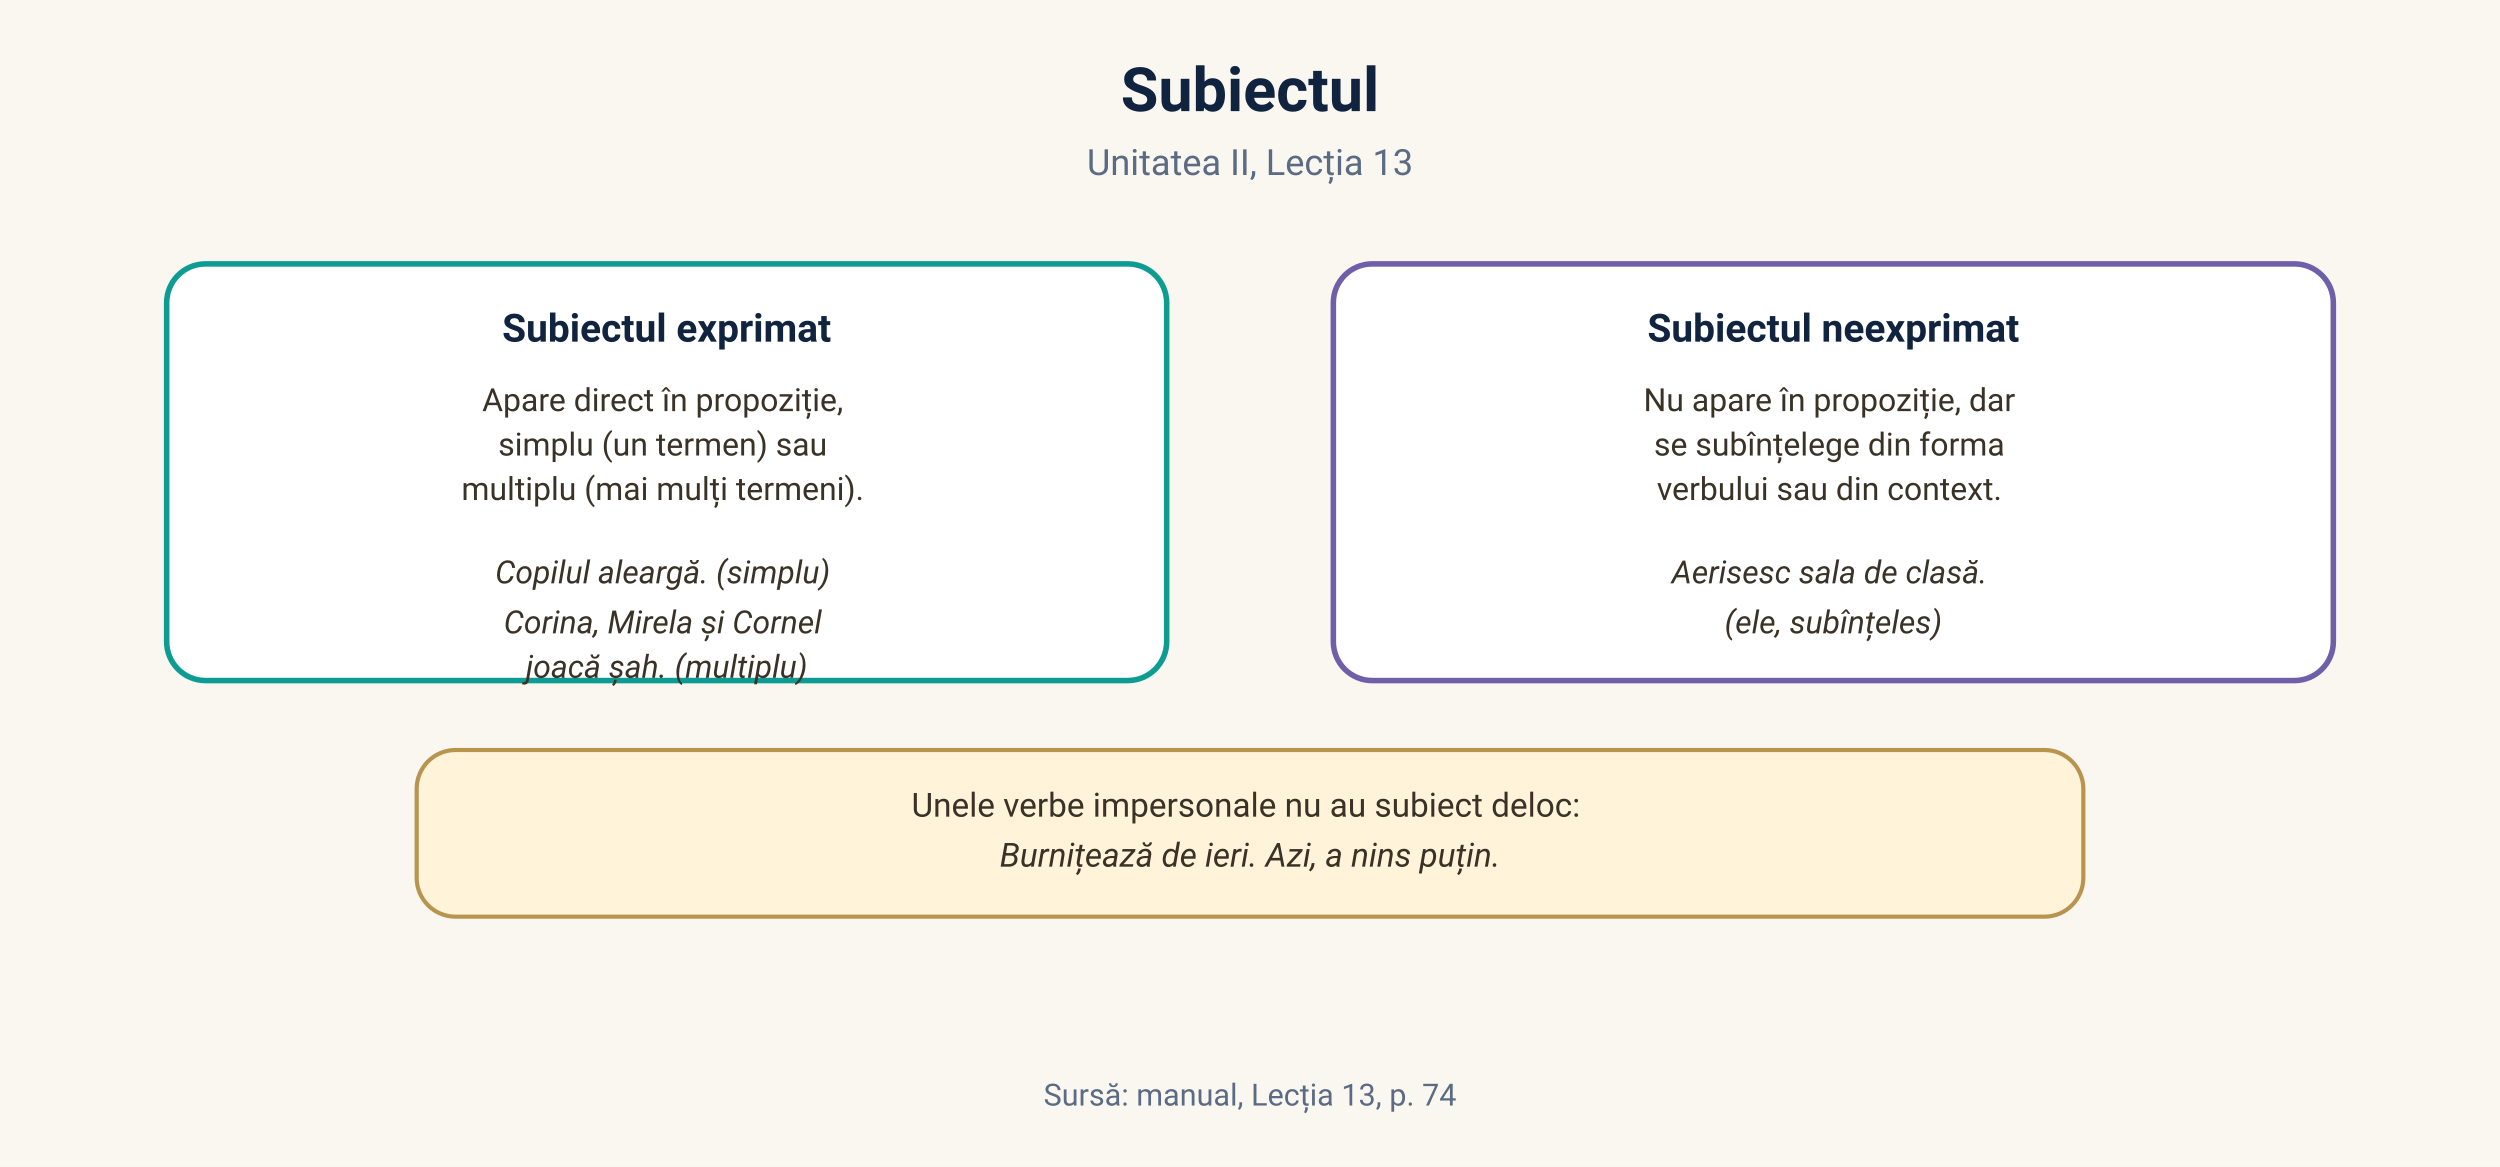
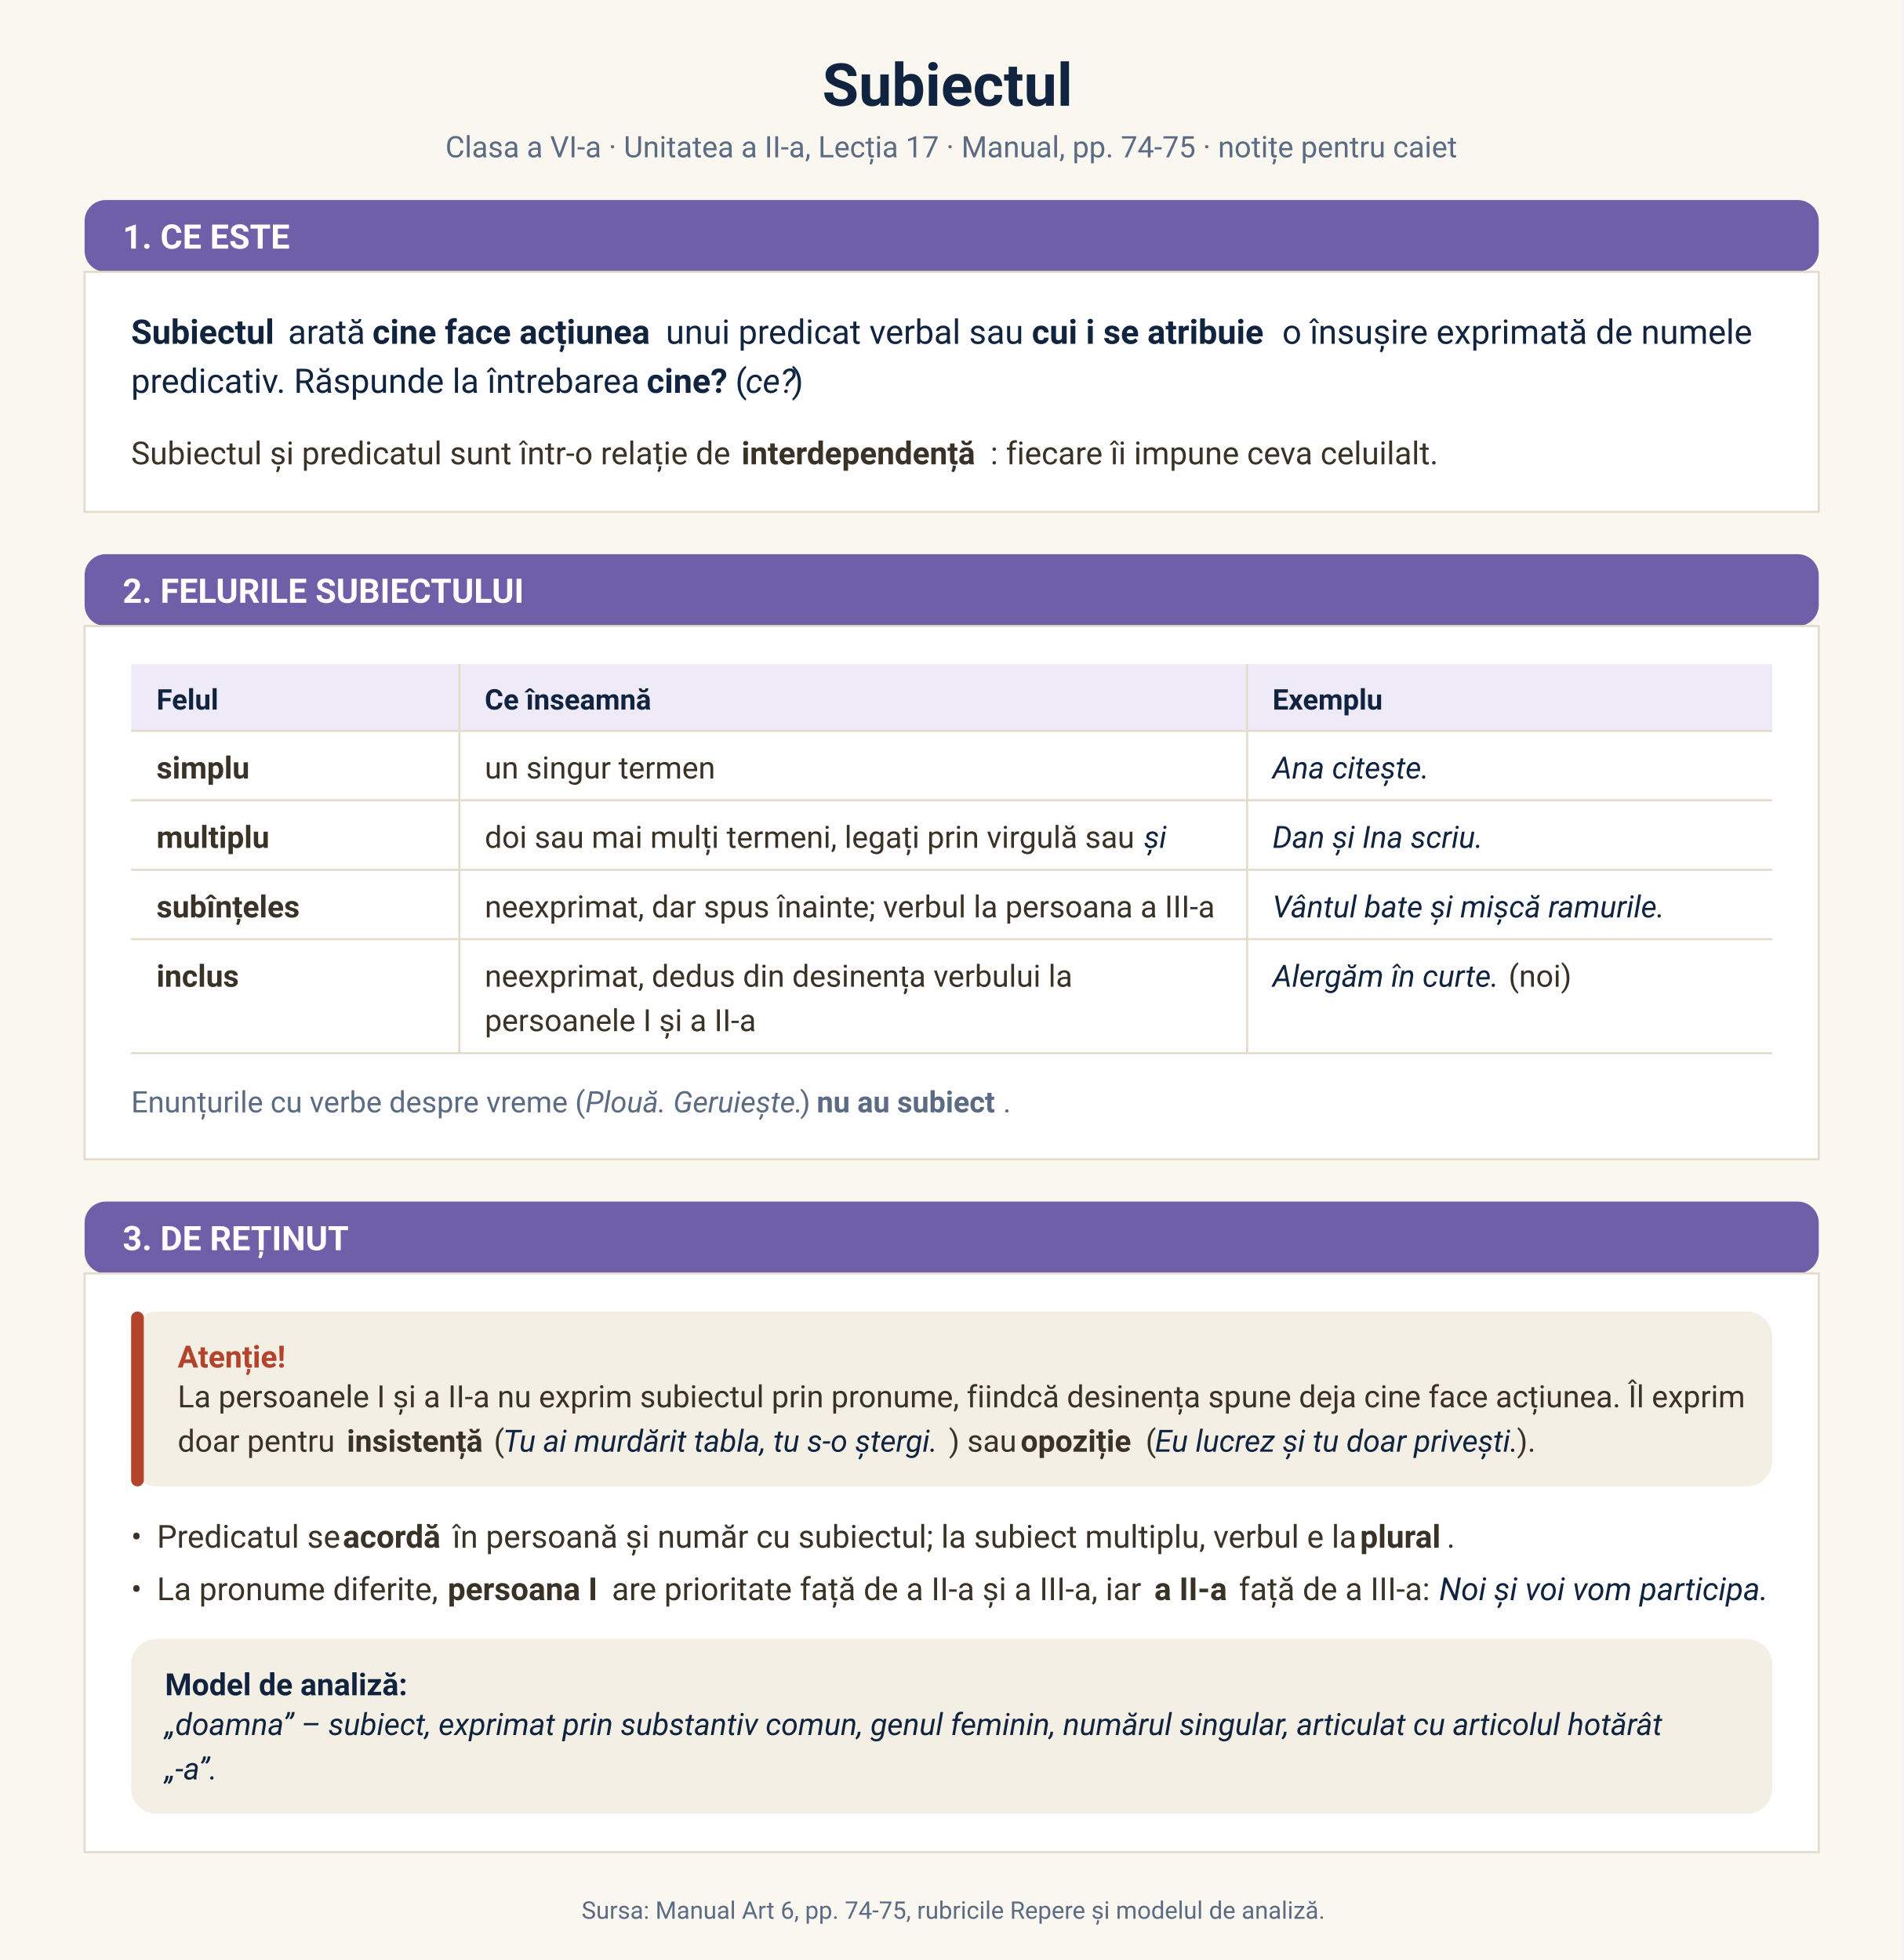
- <svg xmlns="http://www.w3.org/2000/svg" viewBox="0 0 900 420" font-family="'Segoe UI', 'Plus Jakarta Sans', -apple-system, Roboto, sans-serif">
-   <rect width="900" height="420" fill="#faf7f0" />
-   <text x="450" y="40" text-anchor="middle" font-size="22" font-weight="700" fill="#10233f">Subiectul</text>
-   <text x="450" y="63" text-anchor="middle" font-size="13" fill="#5b6b83">Unitatea II, Lecția 13</text>
-   <g>
-     <rect x="60" y="95" width="360" height="150" rx="14" fill="#ffffff" stroke="#0d9c92" stroke-width="2" />
-     <text x="240" y="123" text-anchor="middle" font-size="14" font-weight="700" fill="#10233f">Subiectul exprimat</text>
-     <text font-size="11.5" fill="#3a3226" text-anchor="middle">
-       <tspan x="240" y="148">Apare direct în propoziție,</tspan>
-       <tspan x="240" y="164">simplu (un termen) sau</tspan>
-       <tspan x="240" y="180">multiplu (mai mulți termeni).</tspan>
-       <tspan x="240" y="210" font-style="italic">Copilul aleargă. (simplu)</tspan>
-       <tspan x="240" y="228" font-style="italic">Corina, Mirela și Cornel</tspan>
-       <tspan x="240" y="244" font-style="italic">joacă șah. (multiplu)</tspan>
-     </text>
-   </g>
-   <g>
-     <rect x="480" y="95" width="360" height="150" rx="14" fill="#ffffff" stroke="#6f5ea8" stroke-width="2" />
-     <text x="660" y="123" text-anchor="middle" font-size="14" font-weight="700" fill="#10233f">Subiectul neexprimat</text>
-     <text font-size="11.5" fill="#3a3226" text-anchor="middle">
-       <tspan x="660" y="148">Nu apare în propoziție, dar</tspan>
-       <tspan x="660" y="164">se subînțelege din forma</tspan>
-       <tspan x="660" y="180">verbului sau din context.</tspan>
-       <tspan x="660" y="210" font-style="italic">Aerisesc sala de clasă.</tspan>
-       <tspan x="660" y="228" font-style="italic">(ele, subînțeles)</tspan>
-     </text>
-   </g>
-   <rect x="150" y="270" width="600" height="60" rx="14" fill="#fff3da" stroke="#b8944f" stroke-width="1.5" />
-   <text font-size="12" fill="#3a3226" text-anchor="middle">
-     <tspan x="450" y="294">Unele verbe impersonale nu au subiect deloc:</tspan>
-     <tspan x="450" y="312" font-style="italic">Burnițează de ieri. Azi, a nins puțin.</tspan>
-   </text>
-   <text x="450" y="398" text-anchor="middle" font-size="11" fill="#5b6b83">Sursă: manual, Lecția 13, p. 74</text>
+ <svg xmlns="http://www.w3.org/2000/svg" viewBox="0 0 900 927" font-family="'Segoe UI', 'Plus Jakarta Sans', -apple-system, Roboto, sans-serif">
+   <rect width="900" height="927" fill="#faf7f0" />
+   <text x="388.8" y="50.0" font-size="28" fill="#10233f" font-weight="700" textLength="122.4" lengthAdjust="spacing">Subiectul</text>
+   <text x="210.6" y="74.4" font-size="14" fill="#5b6b83" textLength="478.8" lengthAdjust="spacing">Clasa a VI-a · Unitatea a II-a, Lecția 17 · Manual, pp. 74-75 · notițe pentru caiet</text>
+   <rect x="40" y="94.6" width="820" height="34" rx="10" fill="#6f5ea8" />
+   <text x="58" y="117.6" font-size="16" font-weight="700" fill="#ffffff">1. CE ESTE</text>
+   <rect x="40" y="128.6" width="820" height="113.5" fill="#ffffff" stroke="#e3dccb" />
+   <text x="62.0" y="162.6" font-size="16" fill="#10233f" font-weight="700" textLength="69.9" lengthAdjust="spacing">Subiectul</text>
+   <text x="136.2" y="162.6" font-size="16" fill="#10233f" textLength="35.5" lengthAdjust="spacing">arată</text>
+   <text x="176.1" y="162.6" font-size="16" fill="#10233f" font-weight="700" textLength="134.4" lengthAdjust="spacing">cine face acțiunea</text>
+   <text x="314.8" y="162.6" font-size="16" fill="#10233f" textLength="168.8" lengthAdjust="spacing">unui predicat verbal sau</text>
+   <text x="487.9" y="162.6" font-size="16" fill="#10233f" font-weight="700" textLength="114.1" lengthAdjust="spacing">cui i se atribuie</text>
+   <text x="606.3" y="162.6" font-size="16" fill="#10233f" textLength="220.3" lengthAdjust="spacing">o însușire exprimată de numele</text>
+   <text x="62.0" y="185.8" font-size="16" fill="#10233f" textLength="239.5" lengthAdjust="spacing">predicativ. Răspunde la întrebarea</text>
+   <text x="305.8" y="185.8" font-size="16" fill="#10233f" font-weight="700" textLength="37.6" lengthAdjust="spacing">cine?</text>
+   <text x="347.7" y="185.8" font-size="16" fill="#10233f" textLength="4.8" lengthAdjust="spacing">(</text>
+   <text x="352.5" y="185.8" font-size="16" fill="#10233f" font-style="italic" textLength="21.8" lengthAdjust="spacing">ce?</text>
+   <text x="374.3" y="185.8" font-size="16" fill="#10233f" textLength="4.8" lengthAdjust="spacing">)</text>
+   <text x="62.0" y="219.6" font-size="15" fill="#3a3226" textLength="284.5" lengthAdjust="spacing">Subiectul și predicatul sunt într-o relație de</text>
+   <text x="350.6" y="219.6" font-size="15" fill="#3a3226" font-weight="700" textLength="117.8" lengthAdjust="spacing">interdependență</text>
+   <text x="468.3" y="219.6" font-size="15" fill="#3a3226" textLength="207.9" lengthAdjust="spacing">: fiecare îi impune ceva celuilalt.</text>
+   <rect x="40" y="262.1" width="820" height="34" rx="10" fill="#6f5ea8" />
+   <text x="58" y="285.1" font-size="16" font-weight="700" fill="#ffffff">2. FELURILE SUBIECTULUI</text>
+   <rect x="40" y="296.1" width="820" height="252.2" fill="#ffffff" stroke="#e3dccb" />
+   <rect x="62.0" y="314.1" width="776.0" height="31.6" fill="#efeaf8" />
+   <text x="74.0" y="335.6" font-size="13.5" fill="#10233f" font-weight="700" textLength="30.1" lengthAdjust="spacing">Felul</text>
+   <text x="229.2" y="335.6" font-size="13.5" fill="#10233f" font-weight="700" textLength="79.9" lengthAdjust="spacing">Ce înseamnă</text>
+   <text x="601.7" y="335.6" font-size="13.5" fill="#10233f" font-weight="700" textLength="54.7" lengthAdjust="spacing">Exemplu</text>
+   <line x1="62.0" y1="345.7" x2="838.0" y2="345.7" stroke="#e3dccb" />
+   <text x="74.0" y="368.2" font-size="14.5" fill="#3a3226" font-weight="700" textLength="45.7" lengthAdjust="spacing">simplu</text>
+   <text x="229.2" y="368.2" font-size="14.5" fill="#3a3226" textLength="109.9" lengthAdjust="spacing">un singur termen</text>
+   <text x="601.7" y="368.2" font-size="14.5" fill="#10233f" font-style="italic" textLength="71.6" lengthAdjust="spacing">Ana citește.</text>
+   <line x1="62.0" y1="378.5" x2="838.0" y2="378.5" stroke="#e3dccb" />
+   <text x="74.0" y="401.0" font-size="14.5" fill="#3a3226" font-weight="700" textLength="57.9" lengthAdjust="spacing">multiplu</text>
+   <text x="229.2" y="401.0" font-size="14.5" fill="#3a3226" textLength="307.8" lengthAdjust="spacing">doi sau mai mulți termeni, legați prin virgulă sau</text>
+   <text x="540.9" y="401.0" font-size="14.5" fill="#10233f" font-style="italic" textLength="9.6" lengthAdjust="spacing">și</text>
+   <text x="601.7" y="401.0" font-size="14.5" fill="#10233f" font-style="italic" textLength="99.9" lengthAdjust="spacing">Dan și Ina scriu.</text>
+   <line x1="62.0" y1="411.4" x2="838.0" y2="411.4" stroke="#e3dccb" />
+   <text x="74.0" y="433.9" font-size="14.5" fill="#3a3226" font-weight="700" textLength="68.9" lengthAdjust="spacing">subînțeles</text>
+   <text x="229.2" y="433.9" font-size="14.5" fill="#3a3226" textLength="345.0" lengthAdjust="spacing">neexprimat, dar spus înainte; verbul la persoana a III-a</text>
+   <text x="601.7" y="433.9" font-size="14.5" fill="#10233f" font-style="italic" textLength="187.2" lengthAdjust="spacing">Vântul bate și mișcă ramurile.</text>
+   <line x1="62.0" y1="444.2" x2="838.0" y2="444.2" stroke="#e3dccb" />
+   <text x="74.0" y="466.7" font-size="14.5" fill="#3a3226" font-weight="700" textLength="39.1" lengthAdjust="spacing">inclus</text>
+   <text x="229.2" y="466.7" font-size="14.5" fill="#3a3226" textLength="278.5" lengthAdjust="spacing">neexprimat, dedus din desinența verbului la</text>
+   <text x="229.2" y="487.7" font-size="14.5" fill="#3a3226" textLength="127.6" lengthAdjust="spacing">persoanele I și a II-a</text>
+   <text x="601.7" y="466.7" font-size="14.5" fill="#10233f" font-style="italic" textLength="107.7" lengthAdjust="spacing">Alergăm în curte.</text>
+   <text x="713.3" y="466.7" font-size="14.5" fill="#3a3226" textLength="29.0" lengthAdjust="spacing">(noi)</text>
+   <line x1="62.0" y1="498.1" x2="838.0" y2="498.1" stroke="#e3dccb" />
+   <line x1="217.2" y1="314.1" x2="217.2" y2="498.1" stroke="#e3dccb" />
+   <line x1="589.7" y1="314.1" x2="589.7" y2="498.1" stroke="#e3dccb" />
+   <text x="62.0" y="526.1" font-size="14" fill="#5b6b83" textLength="214.8" lengthAdjust="spacing">Enunțurile cu verbe despre vreme (</text>
+   <text x="276.8" y="526.1" font-size="14" fill="#5b6b83" font-style="italic" textLength="101.5" lengthAdjust="spacing">Plouă. Geruiește.</text>
+   <text x="378.3" y="526.1" font-size="14" fill="#5b6b83" textLength="4.2" lengthAdjust="spacing">)</text>
+   <text x="386.2" y="526.1" font-size="14" fill="#5b6b83" font-weight="700" textLength="88.1" lengthAdjust="spacing">nu au subiect</text>
+   <text x="474.3" y="526.1" font-size="14" fill="#5b6b83" textLength="3.1" lengthAdjust="spacing">.</text>
+   <rect x="40" y="568.3" width="820" height="34" rx="10" fill="#6f5ea8" />
+   <text x="58" y="591.3" font-size="16" font-weight="700" fill="#ffffff">3. DE REȚINUT</text>
+   <rect x="40" y="602.3" width="820" height="273.7" fill="#ffffff" stroke="#e3dccb" />
+   <rect x="62.0" y="620.3" width="776.0" height="82.7" rx="12" fill="#f3efe4" />
+   <rect x="62.0" y="620.3" width="6" height="82.7" rx="3" fill="#b4432c" />
+   <text x="84.0" y="646.8" font-size="14.5" fill="#b4432c" font-weight="700" textLength="54.8" lengthAdjust="spacing">Atenție!</text>
+   <text x="84.0" y="665.6" font-size="14.5" fill="#3a3226" textLength="735.9" lengthAdjust="spacing">La persoanele I și a II-a nu exprim subiectul prin pronume, fiindcă desinența spune deja cine face acțiunea. Îl exprim</text>
+   <text x="84.0" y="686.6" font-size="14.5" fill="#3a3226" textLength="76.1" lengthAdjust="spacing">doar pentru</text>
+   <text x="164.0" y="686.6" font-size="14.5" fill="#3a3226" font-weight="700" textLength="65.5" lengthAdjust="spacing">insistență</text>
+   <text x="233.5" y="686.6" font-size="14.5" fill="#3a3226" textLength="4.3" lengthAdjust="spacing">(</text>
+   <text x="237.8" y="686.6" font-size="14.5" fill="#10233f" font-style="italic" textLength="210.8" lengthAdjust="spacing">Tu ai murdărit tabla, tu s-o ștergi.</text>
+   <text x="448.7" y="686.6" font-size="14.5" fill="#3a3226" textLength="30.0" lengthAdjust="spacing">) sau</text>
+   <text x="482.6" y="686.6" font-size="14.5" fill="#3a3226" font-weight="700" textLength="55.2" lengthAdjust="spacing">opoziție</text>
+   <text x="541.7" y="686.6" font-size="14.5" fill="#3a3226" textLength="4.3" lengthAdjust="spacing">(</text>
+   <text x="546.1" y="686.6" font-size="14.5" fill="#10233f" font-style="italic" textLength="171.2" lengthAdjust="spacing">Eu lucrez și tu doar privești.</text>
+   <text x="717.3" y="686.6" font-size="14.5" fill="#3a3226" textLength="7.5" lengthAdjust="spacing">).</text>
+   <text x="62.0" y="732.0" font-size="15" fill="#3a3226">•</text>
+   <text x="74.2" y="732.0" font-size="15" fill="#3a3226" textLength="83.8" lengthAdjust="spacing">Predicatul se</text>
+   <text x="162.1" y="732.0" font-size="15" fill="#3a3226" font-weight="700" textLength="47.9" lengthAdjust="spacing">acordă</text>
+   <text x="214.0" y="732.0" font-size="15" fill="#3a3226" textLength="425.1" lengthAdjust="spacing">în persoană și număr cu subiectul; la subiect multiplu, verbul e la</text>
+   <text x="643.1" y="732.0" font-size="15" fill="#3a3226" font-weight="700" textLength="41.0" lengthAdjust="spacing">plural</text>
+   <text x="684.1" y="732.0" font-size="15" fill="#3a3226" textLength="3.3" lengthAdjust="spacing">.</text>
+   <text x="62.0" y="756.8" font-size="15" fill="#3a3226">•</text>
+   <text x="74.2" y="756.8" font-size="15" fill="#3a3226" textLength="133.5" lengthAdjust="spacing">La pronume diferite,</text>
+   <text x="211.7" y="756.8" font-size="15" fill="#3a3226" font-weight="700" textLength="73.5" lengthAdjust="spacing">persoana I</text>
+   <text x="289.3" y="756.8" font-size="15" fill="#3a3226" textLength="252.4" lengthAdjust="spacing">are prioritate față de a II-a și a III-a, iar</text>
+   <text x="545.8" y="756.8" font-size="15" fill="#3a3226" font-weight="700" textLength="36.0" lengthAdjust="spacing">a II-a</text>
+   <text x="585.8" y="756.8" font-size="15" fill="#3a3226" textLength="90.6" lengthAdjust="spacing">față de a III-a:</text>
+   <text x="680.5" y="756.8" font-size="15" fill="#10233f" font-style="italic" textLength="156.8" lengthAdjust="spacing">Noi și voi vom participa.</text>
+   <rect x="62.0" y="775.2" width="776.0" height="82.7" rx="12" fill="#f3efe4" />
+   <text x="78.0" y="801.8" font-size="14.5" fill="#10233f" font-weight="700" textLength="119.9" lengthAdjust="spacing">Model de analiză:</text>
+   <text x="78.0" y="820.6" font-size="14.5" fill="#10233f" font-style="italic" textLength="718.7" lengthAdjust="spacing">„doamna” – subiect, exprimat prin substantiv comun, genul feminin, numărul singular, articulat cu articolul hotărât</text>
+   <text x="78.0" y="841.6" font-size="14.5" fill="#10233f" font-style="italic" textLength="27.5" lengthAdjust="spacing">„-a”.</text>
+   <text x="275.0" y="907.5" font-size="11.5" fill="#5b6b83" textLength="350.1" lengthAdjust="spacing">Sursa: Manual Art 6, pp. 74-75, rubricile Repere și modelul de analiză.</text>
</svg>
